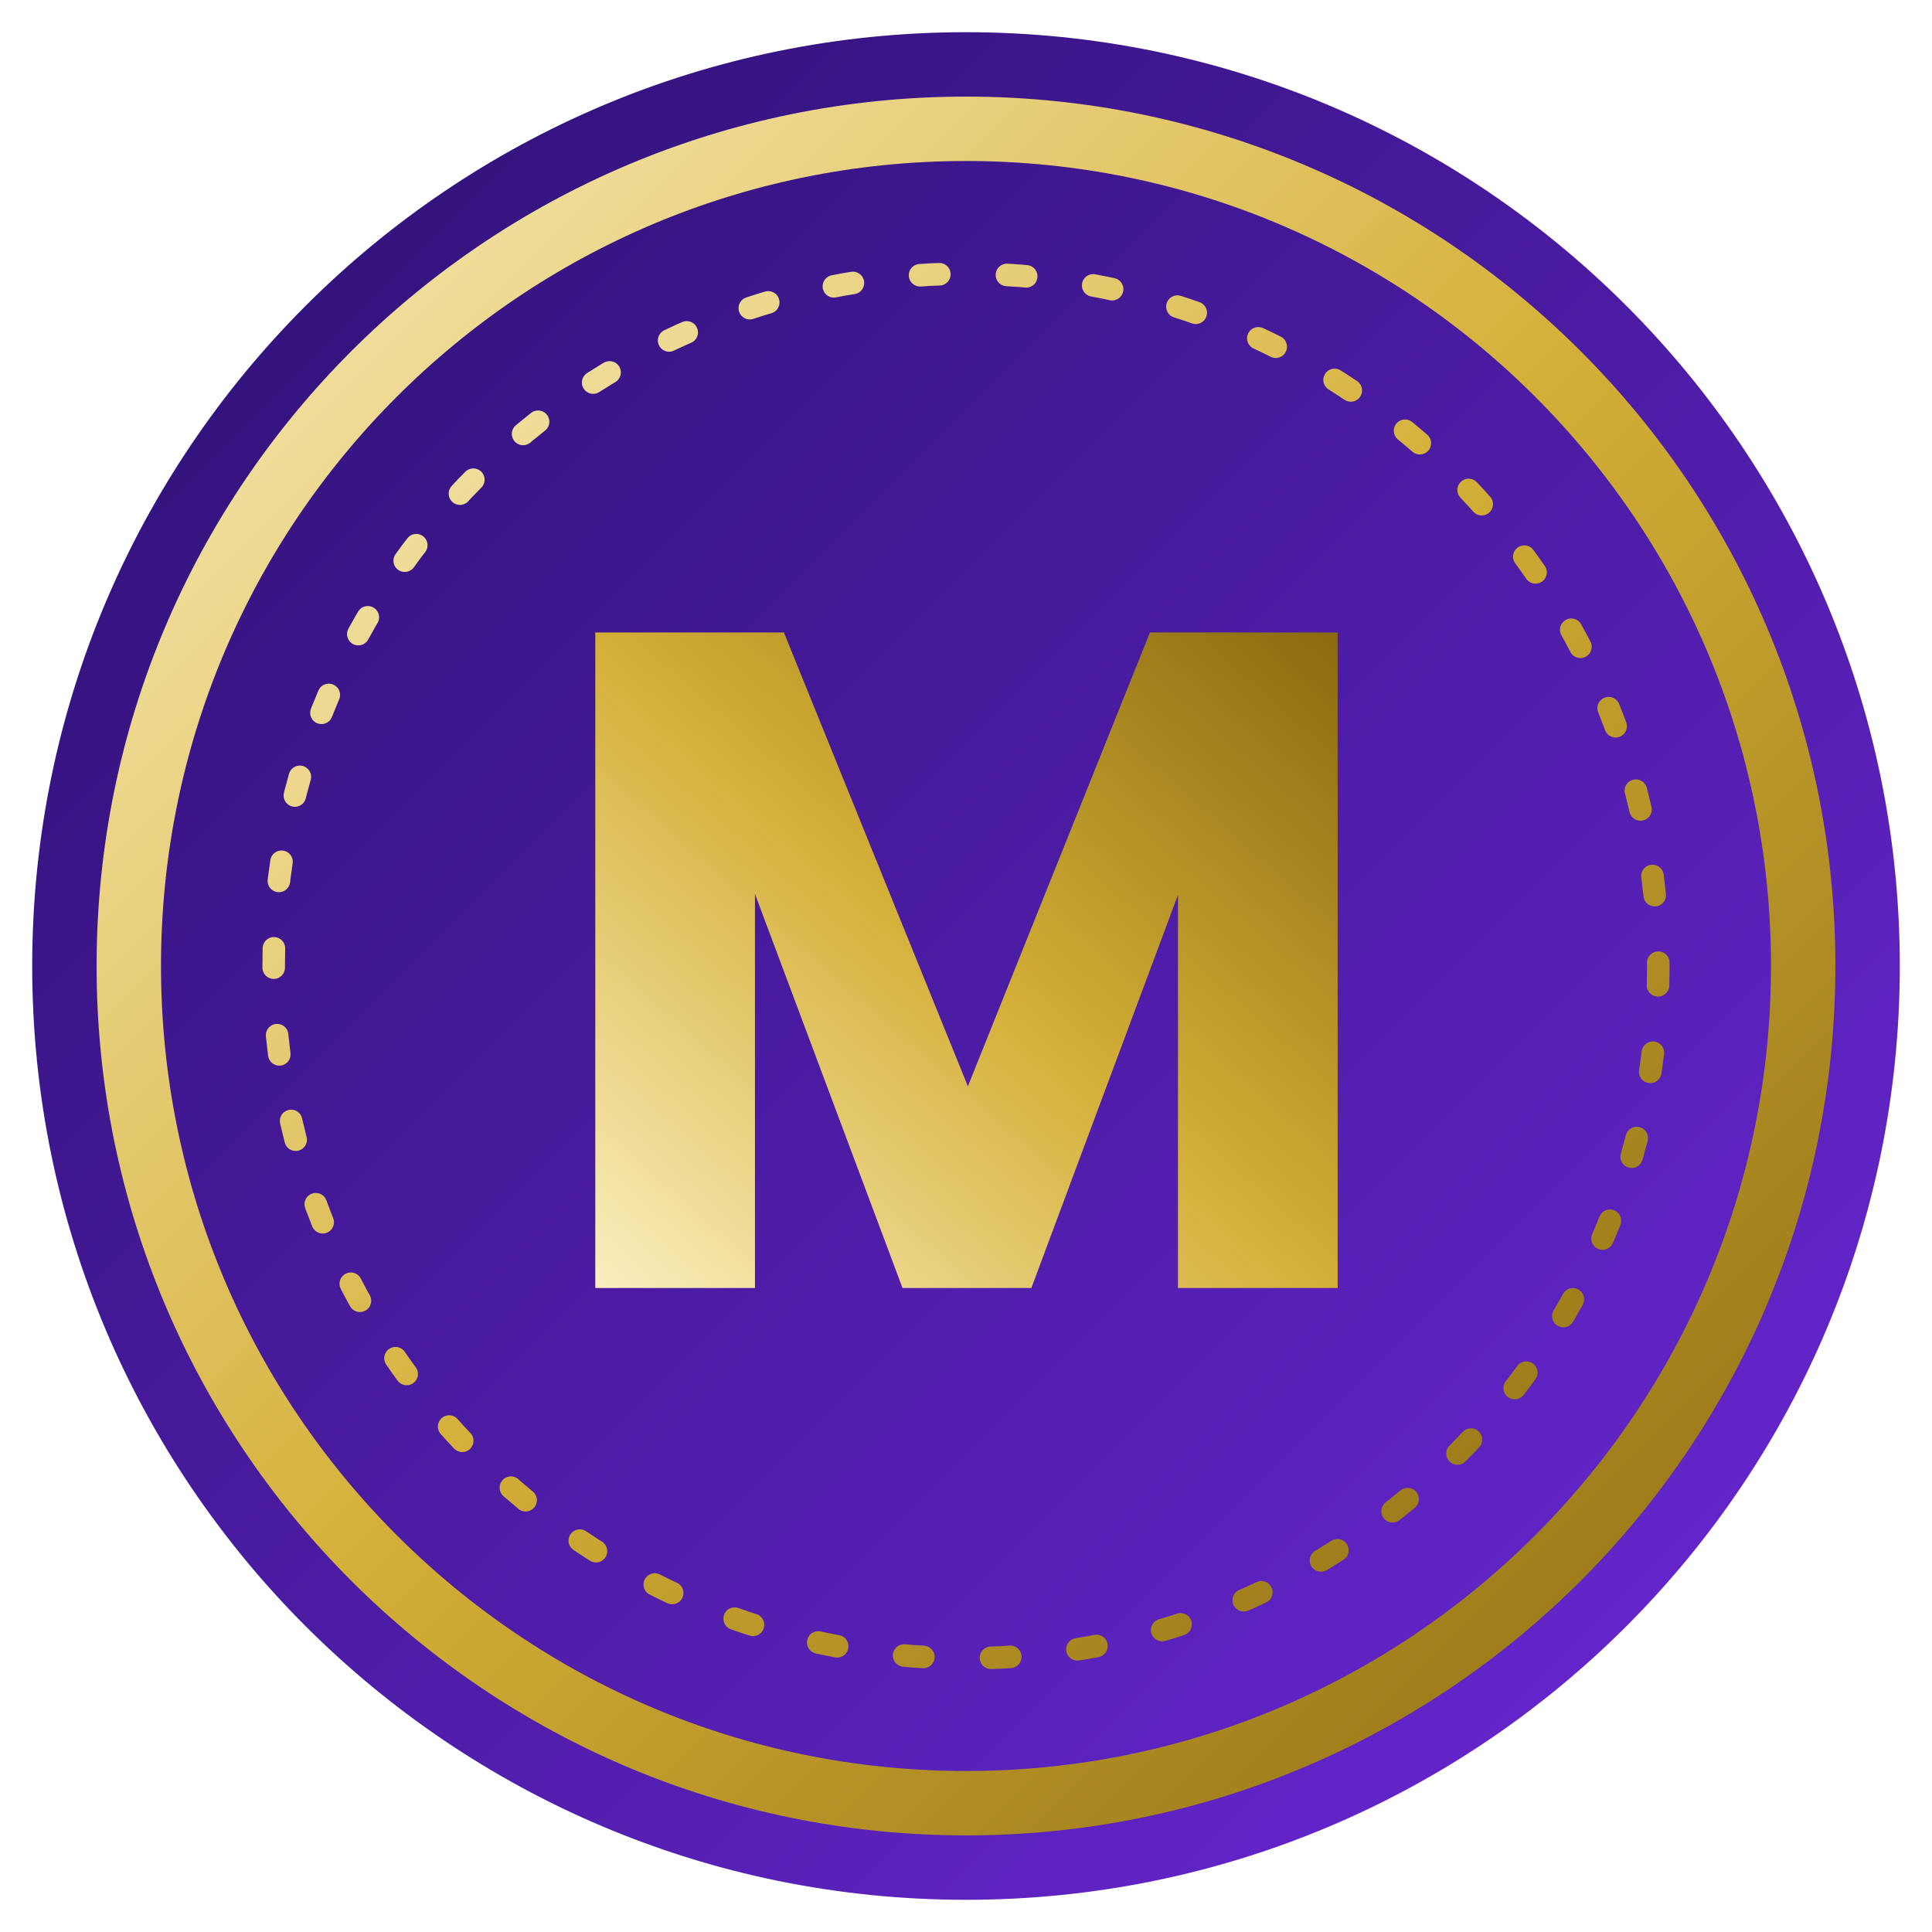
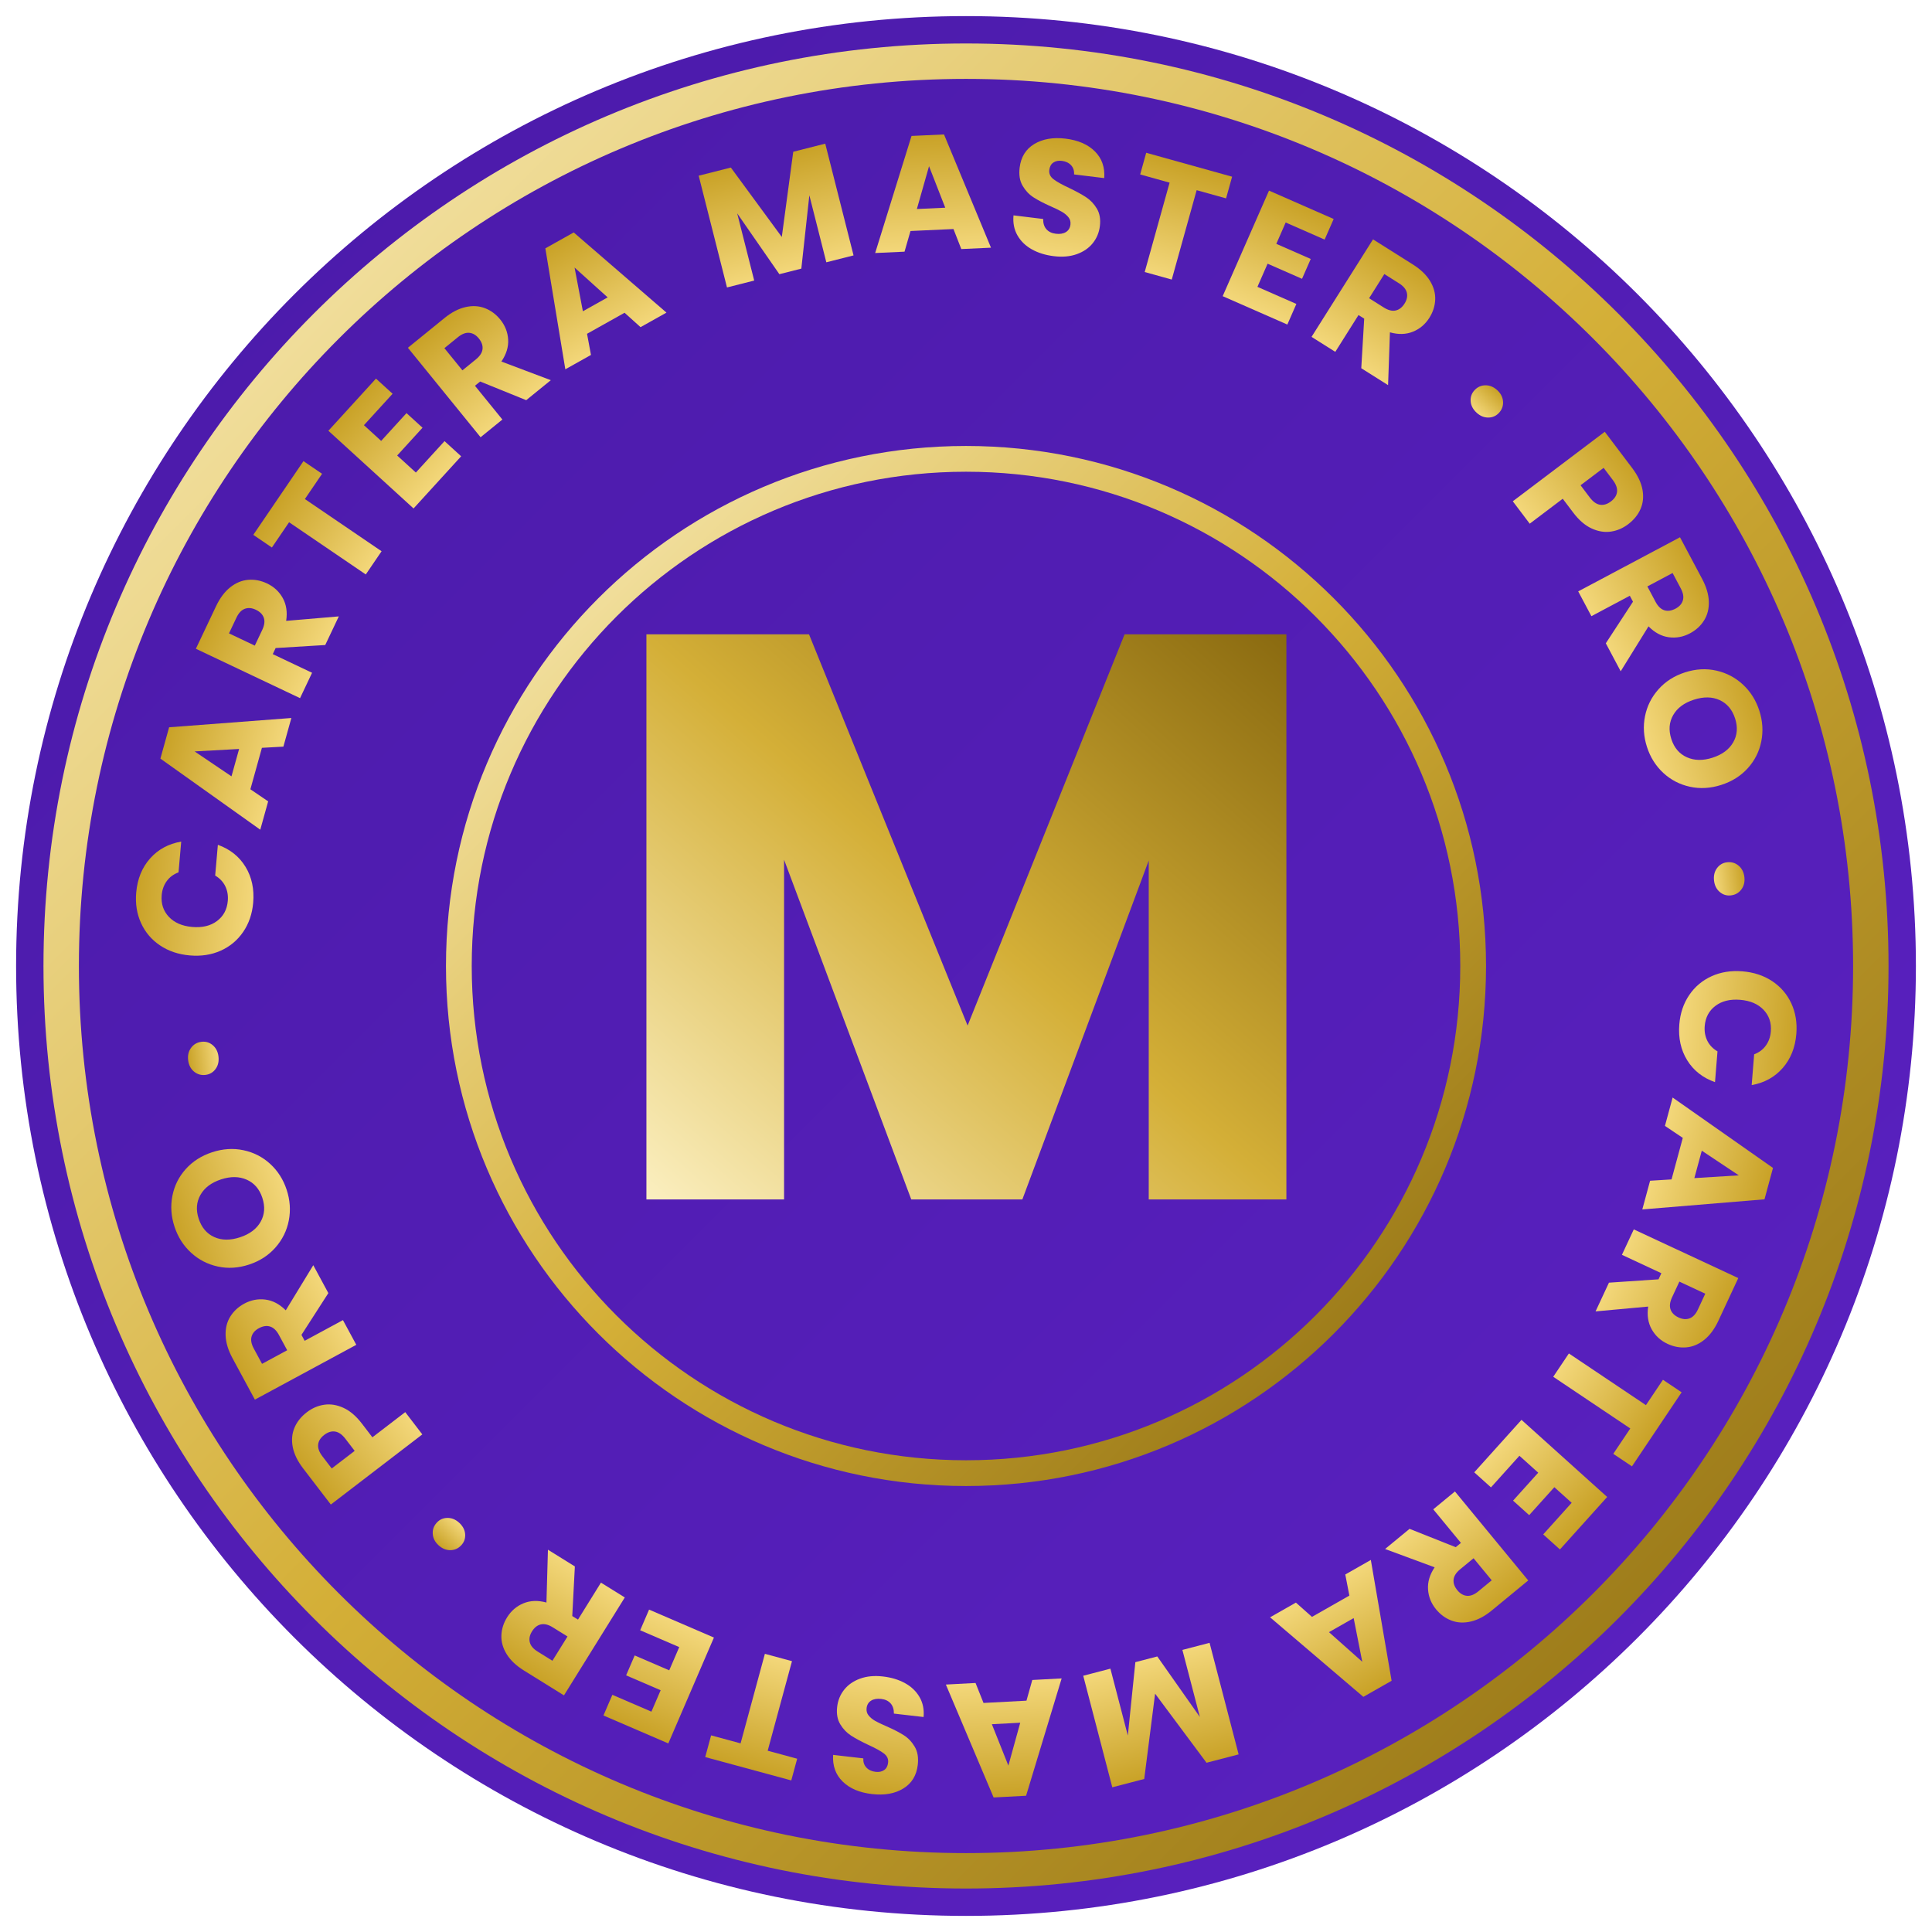
<svg xmlns="http://www.w3.org/2000/svg" viewBox="0 0 120 120">
  <defs>
    <linearGradient id="gold" x1="0" y1="0" x2="1" y2="1">
      <stop offset="0" stop-color="#fbefc0" />
      <stop offset=".5" stop-color="#d4af37" />
      <stop offset="1" stop-color="#8a6a10" />
    </linearGradient>
+     <linearGradient id="gt" x1="0" y1="0" x2="0" y2="1">
+       <stop offset="0" stop-color="#f3d77a" />
+       <stop offset="1" stop-color="#c9a227" />
+     </linearGradient>
    <linearGradient id="vio" x1="0" y1="0" x2="1" y2="1">
-       <stop offset="0" stop-color="#2a0f6e" />
-       <stop offset="1" stop-color="#6d28d9" />
+       <stop offset="0" stop-color="#4a1aa8" />
+       <stop offset="1" stop-color="#5b21c2" />
    </linearGradient>
  </defs>
-   <circle cx="60" cy="60" r="58" fill="url(#vio)" />
-   <circle cx="60" cy="60" r="52" fill="none" stroke="url(#gold)" stroke-width="4" />
-   <circle cx="60" cy="60" r="43" fill="none" stroke="url(#gold)" stroke-width="1.4" stroke-dasharray="1.2 4.2" stroke-linecap="round" />
-   <path transform="translate(60 80) scale(.058 -.058) translate(-459 0)" d="M857 702V0H686V421L529 0H391L233 422V0H62V702H264L461 216L656 702Z" fill="url(#gold)" />
+   <circle cx="60" cy="60" r="59" fill="url(#vio)" />
+   <circle cx="60" cy="60" r="56.2" fill="none" stroke="url(#gold)" stroke-width="2.2" />
+   <g fill="url(#gt)">
+     <path transform="translate(15.67 56.12) rotate(275.00) scale(0.0102 -0.0102) translate(-381.0 0)" d="M386 710Q511 710 600.0 644.0Q689 578 719 464H531Q510 508 471.5 531.0Q433 554 384 554Q305 554 256.0 499.0Q207 444 207 352Q207 260 256.0 205.0Q305 150 384 150Q433 150 471.5 173.0Q510 196 531 240H719Q689 126 600.0 60.5Q511 -5 386 -5Q284 -5 203.5 40.5Q123 86 78.0 167.0Q33 248 33 352Q33 456 78.0 537.5Q123 619 203.5 664.5Q284 710 386 710Z" />
+     <path transform="translate(17.13 48.07) rotate(285.55) scale(0.0102 -0.0102) translate(-368.5 0)" d="M499 124H237L195 0H16L270 702H468L722 0H541ZM455 256 368 513 282 256Z" />
+     <path transform="translate(19.79 40.93) rotate(295.37) scale(0.0102 -0.0102) translate(-326.0 0)" d="M420 0 274 265H233V0H62V702H349Q432 702 490.5 673.0Q549 644 578.0 593.5Q607 543 607 481Q607 411 567.5 356.0Q528 301 451 278L613 0ZM233 386H339Q386 386 409.5 409.0Q433 432 433 474Q433 514 409.5 537.0Q386 560 339 560H233Z" />
+     <path transform="translate(23.21 34.96) rotate(304.24) scale(0.0102 -0.0102) translate(-295.5 0)" d="M567 702V565H381V0H210V565H24V702Z" />
+     <path transform="translate(27.12 30.01) rotate(312.37) scale(0.0102 -0.0102) translate(-270.5 0)" d="M233 565V423H462V291H233V137H492V0H62V702H492V565Z" />
+     <path transform="translate(31.94 25.46) rotate(320.91) scale(0.0102 -0.0102) translate(-326.0 0)" d="M420 0 274 265H233V0H62V702H349Q432 702 490.5 673.0Q549 644 578.0 593.5Q607 543 607 481Q607 411 567.5 356.0Q528 301 451 278L613 0ZM233 386H339Q386 386 409.5 409.0Q433 432 433 474Q433 514 409.5 537.0Q386 560 339 560H233Z" />
+     <path transform="translate(38.25 21.18) rotate(330.73) scale(0.0102 -0.0102) translate(-368.5 0)" d="M499 124H237L195 0H16L270 702H468L722 0H541ZM455 256 368 513 282 256Z" />
+     <path transform="translate(49.08 16.86) rotate(345.79) scale(0.0102 -0.0102) translate(-459.0 0)" d="M857 702V0H686V421L529 0H391L233 422V0H62V702H264L461 216L656 702Z" />
+     <path transform="translate(57.95 15.55) rotate(357.36) scale(0.0102 -0.0102) translate(-368.5 0)" d="M499 124H237L195 0H16L270 702H468L722 0H541ZM455 256 368 513 282 256Z" />
+     <path transform="translate(65.38 15.83) rotate(366.94) scale(0.0102 -0.0102) translate(-307.5 0)" d="M42 210H224Q228 171 251.0 150.5Q274 130 311 130Q349 130 371.0 147.5Q393 165 393 196Q393 222 375.5 239.0Q358 256 332.5 267.0Q307 278 260 292Q192 313 149.0 334.0Q106 355 75.0 396.0Q44 437 44 503Q44 601 115.0 656.5Q186 712 300 712Q416 712 487.0 656.5Q558 601 563 502H378Q376 536 353.0 555.5Q330 575 294 575Q263 575 244.0 558.5Q225 542 225 511Q225 477 257.0 458.0Q289 439 357 417Q425 394 467.5 373.0Q510 352 541.0 312.0Q572 272 572 209Q572 149 541.5 100.0Q511 51 453.0 22.0Q395 -7 316 -7Q239 -7 178.0 18.0Q117 43 80.5 92.0Q44 141 42 210Z" />
+     <path transform="translate(71.94 17.13) rotate(375.56) scale(0.0102 -0.0102) translate(-295.5 0)" d="M567 702V565H381V0H210V565H24V702Z" />
+     <path transform="translate(77.89 19.25) rotate(383.70) scale(0.0102 -0.0102) translate(-270.5 0)" d="M233 565V423H462V291H233V137H492V0H62V702H492V565Z" />
+     <path transform="translate(83.74 22.36) rotate(392.23) scale(0.0102 -0.0102) translate(-326.0 0)" d="M420 0 274 265H233V0H62V702H349Q432 702 490.5 673.0Q549 644 578.0 593.5Q607 543 607 481Q607 411 567.5 356.0Q528 301 451 278L613 0ZM233 386H339Q386 386 409.5 409.0Q433 432 433 474Q433 514 409.5 537.0Q386 560 339 560H233Z" />
+     <path transform="translate(90.16 27.28) rotate(402.67) scale(0.0102 -0.0102) translate(-149.5 0)" d="M50 314Q50 354 78.5 381.0Q107 408 152 408Q196 408 224.5 381.0Q253 354 253 314Q253 275 224.5 248.5Q196 222 152 222Q107 222 78.5 248.5Q50 275 50 314Z" />
+     <path transform="translate(95.50 33.17) rotate(412.92) scale(0.0102 -0.0102) translate(-312.0 0)" d="M339 252H233V0H62V702H339Q423 702 481.0 673.0Q539 644 568.0 593.0Q597 542 597 476Q597 415 569.0 364.5Q541 314 483.0 283.0Q425 252 339 252ZM423 476Q423 518 399.0 541.0Q375 564 326 564H233V388H326Q375 388 399.0 411.0Q423 434 423 476Z" />
+     <path transform="translate(99.29 39.11) rotate(422.00) scale(0.0102 -0.0102) translate(-326.0 0)" d="M420 0 274 265H233V0H62V702H349Q432 702 490.5 673.0Q549 644 578.0 593.5Q607 543 607 481Q607 411 567.5 356.0Q528 301 451 278L613 0ZM233 386H339Q386 386 409.5 409.0Q433 432 433 474Q433 514 409.5 537.0Q386 560 339 560H233Z" />
+     <path transform="translate(102.36 46.36) rotate(432.15) scale(0.0102 -0.0102) translate(-393.0 0)" d="M33 353Q33 456 81.5 538.0Q130 620 212.5 666.0Q295 712 394 712Q493 712 575.5 666.0Q658 620 705.5 538.0Q753 456 753 353Q753 250 705.0 167.5Q657 85 575.0 39.0Q493 -7 394 -7Q295 -7 212.5 39.0Q130 85 81.5 167.5Q33 250 33 353ZM579 353Q579 446 528.5 501.5Q478 557 394 557Q309 557 258.5 502.0Q208 447 208 353Q208 260 258.5 204.5Q309 149 394 149Q478 149 528.5 205.0Q579 261 579 353Z" />
+     <path transform="translate(104.21 54.93) rotate(443.46) scale(0.0102 -0.0102) translate(-149.5 0)" d="M50 314Q50 354 78.5 381.0Q107 408 152 408Q196 408 224.5 381.0Q253 354 253 314Q253 275 224.5 248.5Q196 222 152 222Q107 222 78.5 248.5Q50 275 50 314Z" />
+     <path transform="translate(104.36 63.58) rotate(454.62) scale(0.0102 -0.0102) translate(-381.0 0)" d="M386 710Q511 710 600.0 644.0Q689 578 719 464H531Q510 508 471.5 531.0Q433 554 384 554Q305 554 256.0 499.0Q207 444 207 352Q207 260 256.0 205.0Q305 150 384 150Q433 150 471.5 173.0Q510 196 531 240H719Q689 126 600.0 60.5Q511 -5 386 -5Q284 -5 203.5 40.5Q123 86 78.0 167.0Q33 248 33 352Q33 456 78.0 537.5Q123 619 203.5 664.5Q284 710 386 710Z" />
+     <path transform="translate(102.95 71.64) rotate(465.16) scale(0.0102 -0.0102) translate(-368.5 0)" d="M499 124H237L195 0H16L270 702H468L722 0H541ZM455 256 368 513 282 256Z" />
+     <path transform="translate(100.34 78.80) rotate(474.99) scale(0.0102 -0.0102) translate(-326.0 0)" d="M420 0 274 265H233V0H62V702H349Q432 702 490.5 673.0Q549 644 578.0 593.5Q607 543 607 481Q607 411 567.5 356.0Q528 301 451 278L613 0ZM233 386H339Q386 386 409.5 409.0Q433 432 433 474Q433 514 409.5 537.0Q386 560 339 560H233Z" />
+     <path transform="translate(96.96 84.79) rotate(483.85) scale(0.0102 -0.0102) translate(-295.5 0)" d="M567 702V565H381V0H210V565H24V702Z" />
+     <path transform="translate(93.08 89.77) rotate(491.99) scale(0.0102 -0.0102) translate(-270.5 0)" d="M233 565V423H462V291H233V137H492V0H62V702H492V565Z" />
+     <path transform="translate(88.29 94.35) rotate(500.52) scale(0.0102 -0.0102) translate(-326.0 0)" d="M420 0 274 265H233V0H62V702H349Q432 702 490.5 673.0Q549 644 578.0 593.5Q607 543 607 481Q607 411 567.5 356.0Q528 301 451 278L613 0ZM233 386H339Q386 386 409.5 409.0Q433 432 433 474Q433 514 409.5 537.0Q386 560 339 560H233Z" />
+     <path transform="translate(82.02 98.67) rotate(510.35) scale(0.0102 -0.0102) translate(-368.5 0)" d="M499 124H237L195 0H16L270 702H468L722 0H541ZM455 256 368 513 282 256Z" />
+     <path transform="translate(71.21 103.06) rotate(525.40) scale(0.0102 -0.0102) translate(-459.0 0)" d="M857 702V0H686V421L529 0H391L233 422V0H62V702H264L461 216L656 702Z" />
+     <path transform="translate(62.35 104.44) rotate(536.97) scale(0.0102 -0.0102) translate(-368.5 0)" d="M499 124H237L195 0H16L270 702H468L722 0H541ZM455 256 368 513 282 256Z" />
+     <path transform="translate(54.92 104.21) rotate(546.55) scale(0.0102 -0.0102) translate(-307.5 0)" d="M42 210H224Q228 171 251.0 150.5Q274 130 311 130Q349 130 371.0 147.5Q393 165 393 196Q393 222 375.5 239.0Q358 256 332.5 267.0Q307 278 260 292Q192 313 149.0 334.0Q106 355 75.0 396.0Q44 437 44 503Q44 601 115.0 656.5Q186 712 300 712Q416 712 487.0 656.5Q558 601 563 502H378Q376 536 353.0 555.5Q330 575 294 575Q263 575 244.0 558.5Q225 542 225 511Q225 477 257.0 458.0Q289 439 357 417Q425 394 467.5 373.0Q510 352 541.0 312.0Q572 272 572 209Q572 149 541.5 100.0Q511 51 453.0 22.0Q395 -7 316 -7Q239 -7 178.0 18.0Q117 43 80.5 92.0Q44 141 42 210Z" />
+     <path transform="translate(48.35 102.95) rotate(555.18) scale(0.0102 -0.0102) translate(-295.5 0)" d="M567 702V565H381V0H210V565H24V702Z" />
+     <path transform="translate(42.39 100.87) rotate(563.31) scale(0.0102 -0.0102) translate(-270.5 0)" d="M233 565V423H462V291H233V137H492V0H62V702H492V565Z" />
+     <path transform="translate(36.52 97.80) rotate(571.85) scale(0.0102 -0.0102) translate(-326.0 0)" d="M420 0 274 265H233V0H62V702H349Q432 702 490.5 673.0Q549 644 578.0 593.5Q607 543 607 481Q607 411 567.5 356.0Q528 301 451 278L613 0ZM233 386H339Q386 386 409.5 409.0Q433 432 433 474Q433 514 409.5 537.0Q386 560 339 560H233Z" />
+     <path transform="translate(30.06 92.92) rotate(582.28) scale(0.0102 -0.0102) translate(-149.5 0)" d="M50 314Q50 354 78.5 381.0Q107 408 152 408Q196 408 224.5 381.0Q253 354 253 314Q253 275 224.5 248.5Q196 222 152 222Q107 222 78.5 248.5Q50 275 50 314Z" />
+     <path transform="translate(24.68 87.07) rotate(592.53) scale(0.0102 -0.0102) translate(-312.0 0)" d="M339 252H233V0H62V702H339Q423 702 481.0 673.0Q539 644 568.0 593.0Q597 542 597 476Q597 415 569.0 364.5Q541 314 483.0 283.0Q425 252 339 252ZM423 476Q423 518 399.0 541.0Q375 564 326 564H233V388H326Q375 388 399.0 411.0Q423 434 423 476Z" />
+     <path transform="translate(20.85 81.16) rotate(601.61) scale(0.0102 -0.0102) translate(-326.0 0)" d="M420 0 274 265H233V0H62V702H349Q432 702 490.5 673.0Q549 644 578.0 593.5Q607 543 607 481Q607 411 567.5 356.0Q528 301 451 278L613 0ZM233 386H339Q386 386 409.5 409.0Q433 432 433 474Q433 514 409.5 537.0Q386 560 339 560H233Z" />
+     <path transform="translate(17.74 73.93) rotate(611.76) scale(0.0102 -0.0102) translate(-393.0 0)" d="M33 353Q33 456 81.5 538.0Q130 620 212.5 666.0Q295 712 394 712Q493 712 575.5 666.0Q658 620 705.5 538.0Q753 456 753 353Q753 250 705.0 167.5Q657 85 575.0 39.0Q493 -7 394 -7Q295 -7 212.5 39.0Q130 85 81.5 167.5Q33 250 33 353ZM579 353Q579 446 528.5 501.5Q478 557 394 557Q309 557 258.5 502.0Q208 447 208 353Q208 260 258.5 204.5Q309 149 394 149Q478 149 528.5 205.0Q579 261 579 353Z" />
+     <path transform="translate(15.82 65.37) rotate(623.07) scale(0.0102 -0.0102) translate(-149.5 0)" d="M50 314Q50 354 78.5 381.0Q107 408 152 408Q196 408 224.5 381.0Q253 354 253 314Q253 275 224.5 248.5Q196 222 152 222Q107 222 78.5 248.5Q50 275 50 314Z" />
+   </g>
+   <circle cx="60" cy="60" r="31.5" fill="none" stroke="url(#gold)" stroke-width="1.6" />
+   <path transform="translate(60 74.5) scale(.05 -.05) translate(-459 0)" d="M857 702V0H686V421L529 0H391L233 422V0H62V702H264L461 216L656 702Z" fill="url(#gold)" />
</svg>
